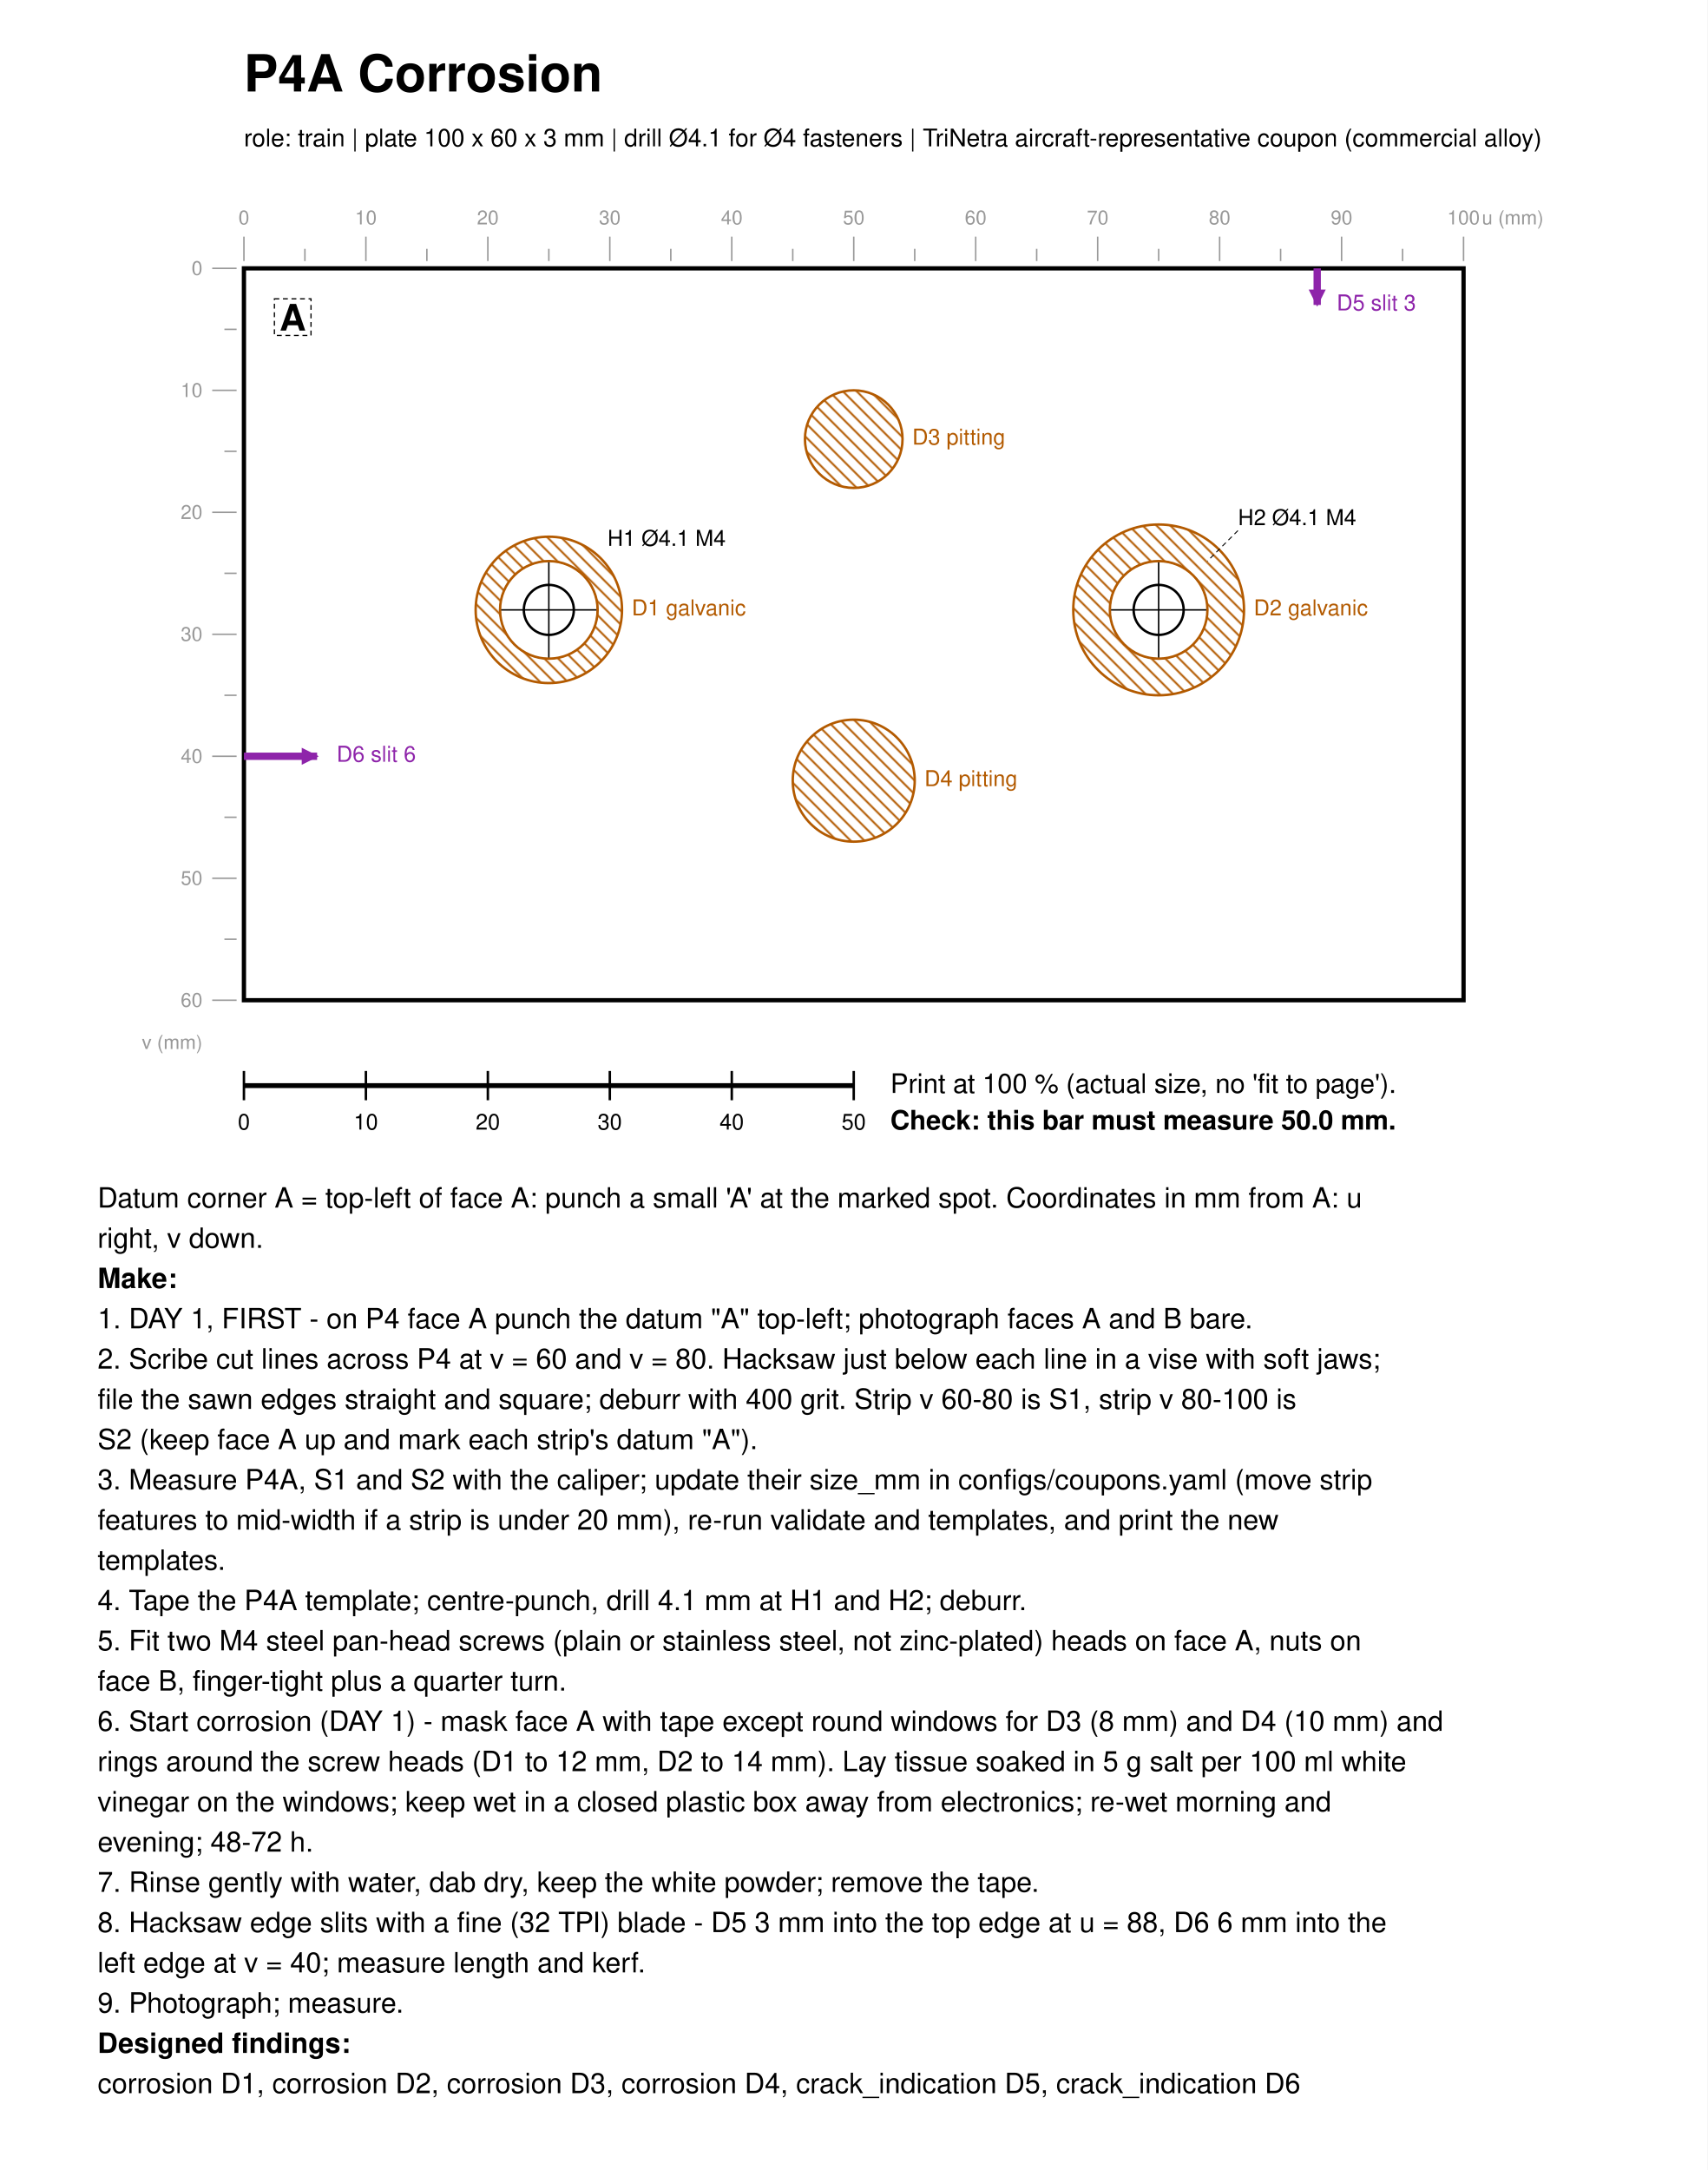
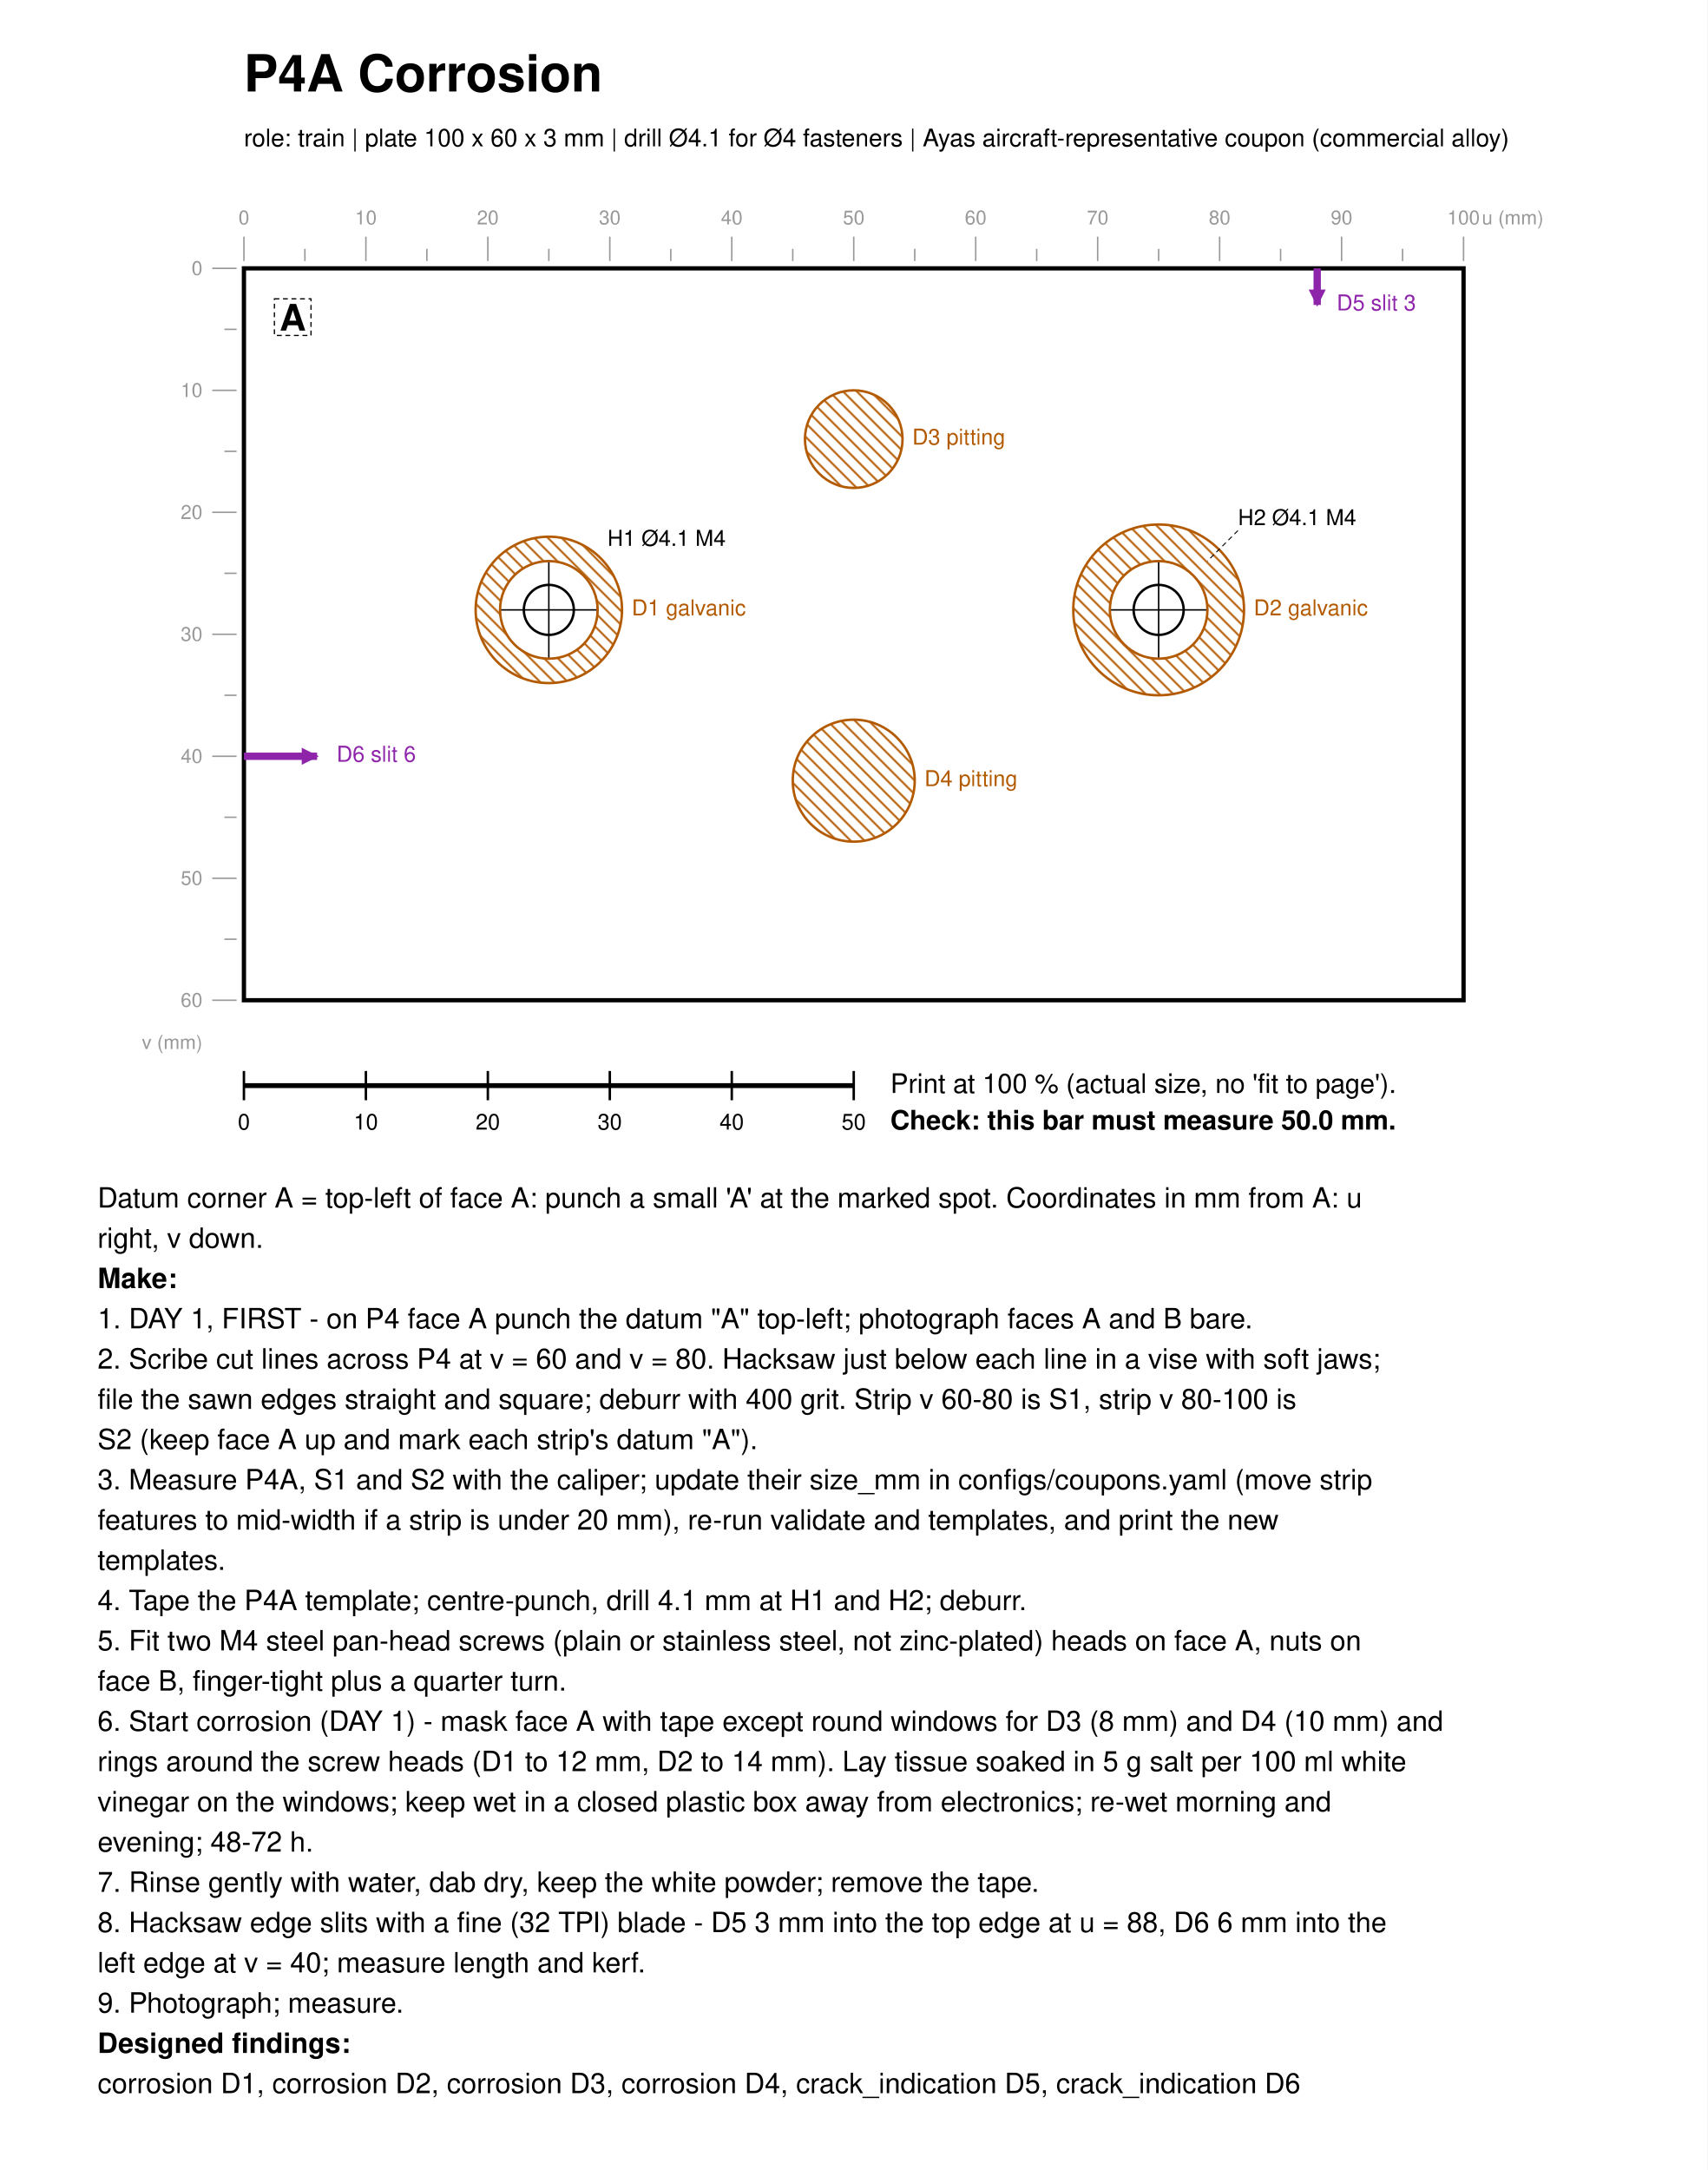
<svg xmlns="http://www.w3.org/2000/svg" width="140mm" height="177.9mm" viewBox="0 0 140 177.9" font-family="Helvetica, Arial, sans-serif">
  <defs>
    <pattern id="hatch-corrosion" patternUnits="userSpaceOnUse" width="0.8" height="0.8" patternTransform="rotate(45)">
      <path d="M0 0.4H0.8" stroke="#b35a00" stroke-width="0.15" />
    </pattern>
    <pattern id="hatch-scratch" patternUnits="userSpaceOnUse" width="0.8" height="0.8" patternTransform="rotate(0)">
      <path d="M0 0.4H0.8" stroke="#1f5fbf" stroke-width="0.15" />
    </pattern>
    <marker id="arrow" viewBox="0 0 10 10" refX="9" refY="5" markerUnits="userSpaceOnUse" markerWidth="1.4" markerHeight="1.4" orient="auto">
      <path d="M0 0L10 5L0 10z" fill="#8e24aa" />
    </marker>
  </defs>
  <rect x="0" y="0" width="140" height="177.9" fill="#ffffff" />
  <text x="20" y="7.5" font-size="4.2" fill="#000" text-anchor="start" font-weight="bold">P4A  Corrosion</text>
-   <text x="20" y="12" font-size="2" fill="#000" text-anchor="start" font-weight="normal">role: train  |  plate 100 x 60 x 3 mm  |  drill Ø4.1 for Ø4 fasteners  |  TriNetra aircraft-representative coupon (commercial alloy)</text>
+   <text x="20" y="12" font-size="2" fill="#000" text-anchor="start" font-weight="normal">role: train  |  plate 100 x 60 x 3 mm  |  drill Ø4.1 for Ø4 fasteners  |  Ayas aircraft-representative coupon (commercial alloy)</text>
  <g transform="translate(20 22)">
    <line x1="0" y1="-0.6" x2="0" y2="-2.6" stroke="#999999" stroke-width="0.12" />
    <text x="0" y="-3.6" font-size="1.6" fill="#999999" text-anchor="middle" font-weight="normal">0</text>
    <line x1="5" y1="-0.6" x2="5" y2="-1.6" stroke="#999999" stroke-width="0.12" />
    <line x1="10" y1="-0.6" x2="10" y2="-2.6" stroke="#999999" stroke-width="0.12" />
    <text x="10" y="-3.6" font-size="1.6" fill="#999999" text-anchor="middle" font-weight="normal">10</text>
    <line x1="15" y1="-0.6" x2="15" y2="-1.6" stroke="#999999" stroke-width="0.12" />
    <line x1="20" y1="-0.6" x2="20" y2="-2.6" stroke="#999999" stroke-width="0.12" />
    <text x="20" y="-3.6" font-size="1.6" fill="#999999" text-anchor="middle" font-weight="normal">20</text>
    <line x1="25" y1="-0.6" x2="25" y2="-1.6" stroke="#999999" stroke-width="0.12" />
    <line x1="30" y1="-0.6" x2="30" y2="-2.6" stroke="#999999" stroke-width="0.12" />
    <text x="30" y="-3.6" font-size="1.6" fill="#999999" text-anchor="middle" font-weight="normal">30</text>
    <line x1="35" y1="-0.6" x2="35" y2="-1.6" stroke="#999999" stroke-width="0.12" />
    <line x1="40" y1="-0.6" x2="40" y2="-2.6" stroke="#999999" stroke-width="0.12" />
    <text x="40" y="-3.6" font-size="1.6" fill="#999999" text-anchor="middle" font-weight="normal">40</text>
    <line x1="45" y1="-0.6" x2="45" y2="-1.6" stroke="#999999" stroke-width="0.12" />
    <line x1="50" y1="-0.6" x2="50" y2="-2.6" stroke="#999999" stroke-width="0.12" />
    <text x="50" y="-3.6" font-size="1.6" fill="#999999" text-anchor="middle" font-weight="normal">50</text>
    <line x1="55" y1="-0.6" x2="55" y2="-1.6" stroke="#999999" stroke-width="0.12" />
    <line x1="60" y1="-0.6" x2="60" y2="-2.6" stroke="#999999" stroke-width="0.12" />
    <text x="60" y="-3.6" font-size="1.6" fill="#999999" text-anchor="middle" font-weight="normal">60</text>
    <line x1="65" y1="-0.6" x2="65" y2="-1.6" stroke="#999999" stroke-width="0.12" />
    <line x1="70" y1="-0.6" x2="70" y2="-2.6" stroke="#999999" stroke-width="0.12" />
    <text x="70" y="-3.6" font-size="1.6" fill="#999999" text-anchor="middle" font-weight="normal">70</text>
    <line x1="75" y1="-0.6" x2="75" y2="-1.6" stroke="#999999" stroke-width="0.12" />
    <line x1="80" y1="-0.6" x2="80" y2="-2.6" stroke="#999999" stroke-width="0.12" />
    <text x="80" y="-3.6" font-size="1.6" fill="#999999" text-anchor="middle" font-weight="normal">80</text>
    <line x1="85" y1="-0.6" x2="85" y2="-1.6" stroke="#999999" stroke-width="0.12" />
    <line x1="90" y1="-0.6" x2="90" y2="-2.6" stroke="#999999" stroke-width="0.12" />
    <text x="90" y="-3.6" font-size="1.6" fill="#999999" text-anchor="middle" font-weight="normal">90</text>
    <line x1="95" y1="-0.6" x2="95" y2="-1.6" stroke="#999999" stroke-width="0.12" />
    <line x1="100" y1="-0.6" x2="100" y2="-2.6" stroke="#999999" stroke-width="0.12" />
    <text x="100" y="-3.6" font-size="1.6" fill="#999999" text-anchor="middle" font-weight="normal">100</text>
    <line x1="-0.6" y1="0" x2="-2.6" y2="0" stroke="#999999" stroke-width="0.12" />
    <text x="-3.4" y="0.55" font-size="1.6" fill="#999999" text-anchor="end" font-weight="normal">0</text>
    <line x1="-0.6" y1="5" x2="-1.6" y2="5" stroke="#999999" stroke-width="0.12" />
    <line x1="-0.6" y1="10" x2="-2.6" y2="10" stroke="#999999" stroke-width="0.12" />
    <text x="-3.4" y="10.55" font-size="1.6" fill="#999999" text-anchor="end" font-weight="normal">10</text>
    <line x1="-0.6" y1="15" x2="-1.6" y2="15" stroke="#999999" stroke-width="0.12" />
    <line x1="-0.6" y1="20" x2="-2.6" y2="20" stroke="#999999" stroke-width="0.12" />
    <text x="-3.4" y="20.55" font-size="1.6" fill="#999999" text-anchor="end" font-weight="normal">20</text>
    <line x1="-0.6" y1="25" x2="-1.6" y2="25" stroke="#999999" stroke-width="0.12" />
    <line x1="-0.6" y1="30" x2="-2.6" y2="30" stroke="#999999" stroke-width="0.12" />
    <text x="-3.4" y="30.55" font-size="1.6" fill="#999999" text-anchor="end" font-weight="normal">30</text>
    <line x1="-0.6" y1="35" x2="-1.6" y2="35" stroke="#999999" stroke-width="0.12" />
    <line x1="-0.6" y1="40" x2="-2.6" y2="40" stroke="#999999" stroke-width="0.12" />
    <text x="-3.4" y="40.55" font-size="1.6" fill="#999999" text-anchor="end" font-weight="normal">40</text>
    <line x1="-0.6" y1="45" x2="-1.6" y2="45" stroke="#999999" stroke-width="0.12" />
    <line x1="-0.6" y1="50" x2="-2.6" y2="50" stroke="#999999" stroke-width="0.12" />
    <text x="-3.4" y="50.55" font-size="1.6" fill="#999999" text-anchor="end" font-weight="normal">50</text>
    <line x1="-0.6" y1="55" x2="-1.6" y2="55" stroke="#999999" stroke-width="0.12" />
    <line x1="-0.6" y1="60" x2="-2.6" y2="60" stroke="#999999" stroke-width="0.12" />
    <text x="-3.4" y="60.55" font-size="1.6" fill="#999999" text-anchor="end" font-weight="normal">60</text>
    <text x="101.5" y="-3.6" font-size="1.6" fill="#999999" text-anchor="start" font-weight="normal">u (mm)</text>
    <text x="-3.4" y="64" font-size="1.6" fill="#999999" text-anchor="end" font-weight="normal">v (mm)</text>
    <rect x="0" y="0" width="100" height="60" fill="none" stroke="#000" stroke-width="0.35" />
    <rect x="2.5" y="2.5" width="3" height="3" fill="none" stroke="#000" stroke-width="0.1" stroke-dasharray="0.4 0.3" />
    <text x="4" y="5.1" font-size="3" fill="#000" text-anchor="middle" font-weight="bold">A</text>
    <g>
      <path d="M20.95 28H29.05M25 23.95V32.05" stroke="#000000" stroke-width="0.12" fill="none" />
      <ellipse cx="25" cy="28" rx="2.05" ry="2.05" transform="rotate(0 25 28)" fill="none" stroke="#000000" stroke-width="0.2" />
      <ellipse cx="25" cy="28" rx="4" ry="4" transform="rotate(0 25 28)" fill="none" stroke="#666666" stroke-width="0.12" stroke-dasharray="0.8 0.5" />
    </g>
    <g>
      <path d="M70.95 28H79.05M75 23.95V32.05" stroke="#000000" stroke-width="0.12" fill="none" />
      <ellipse cx="75" cy="28" rx="2.05" ry="2.05" transform="rotate(0 75 28)" fill="none" stroke="#000000" stroke-width="0.2" />
      <ellipse cx="75" cy="28" rx="4" ry="4" transform="rotate(0 75 28)" fill="none" stroke="#666666" stroke-width="0.12" stroke-dasharray="0.8 0.5" />
    </g>
    <g>
      <path d="M31 28A6 6 0 1 0 19 28A6 6 0 1 0 31 28ZM29 28A4 4 0 1 0 21 28A4 4 0 1 0 29 28Z" fill="url(#hatch-corrosion)" fill-rule="evenodd" stroke="#b35a00" stroke-width="0.2" />
    </g>
    <g>
      <path d="M82 28A7 7 0 1 0 68 28A7 7 0 1 0 82 28ZM79 28A4 4 0 1 0 71 28A4 4 0 1 0 79 28Z" fill="url(#hatch-corrosion)" fill-rule="evenodd" stroke="#b35a00" stroke-width="0.2" />
    </g>
    <g>
      <ellipse cx="50" cy="14" rx="4" ry="4" transform="rotate(0 50 14)" fill="url(#hatch-corrosion)" stroke="#b35a00" stroke-width="0.2" />
    </g>
    <g>
      <ellipse cx="50" cy="42" rx="5" ry="5" transform="rotate(0 50 42)" fill="url(#hatch-corrosion)" stroke="#b35a00" stroke-width="0.2" />
    </g>
    <g>
      <line x1="88" y1="0" x2="88" y2="3" stroke="#8e24aa" stroke-width="0.6" marker-end="url(#arrow)" />
    </g>
    <g>
      <line x1="0" y1="40" x2="6" y2="40" stroke="#8e24aa" stroke-width="0.6" marker-end="url(#arrow)" />
    </g>
    <text x="29.8" y="22.75" font-size="1.8" fill="#000" text-anchor="start" font-weight="normal">H1 Ø4.1 M4</text>
    <line x1="81.5" y1="21.5" x2="79" y2="24" stroke="#000000" stroke-width="0.08" stroke-dasharray="0.4 0.3" />
    <text x="81.5" y="21.05" font-size="1.8" fill="#000" text-anchor="start" font-weight="normal">H2 Ø4.1 M4</text>
    <text x="31.8" y="28.45" font-size="1.8" fill="#b35a00" text-anchor="start" font-weight="normal">D1 galvanic</text>
    <text x="82.8" y="28.45" font-size="1.8" fill="#b35a00" text-anchor="start" font-weight="normal">D2 galvanic</text>
    <text x="54.8" y="14.45" font-size="1.8" fill="#b35a00" text-anchor="start" font-weight="normal">D3 pitting</text>
    <text x="55.8" y="42.45" font-size="1.8" fill="#b35a00" text-anchor="start" font-weight="normal">D4 pitting</text>
    <text x="89.6" y="3.45" font-size="1.8" fill="#8e24aa" text-anchor="start" font-weight="normal">D5 slit 3</text>
    <text x="7.6" y="40.45" font-size="1.8" fill="#8e24aa" text-anchor="start" font-weight="normal">D6 slit 6</text>
    <path d="M0 67H50" stroke="#000" stroke-width="0.4" />
    <line x1="0" y1="65.8" x2="0" y2="68.2" stroke="#000" stroke-width="0.2" />
    <text x="0" y="70.6" font-size="1.8" fill="#000" text-anchor="middle" font-weight="normal">0</text>
    <line x1="10" y1="65.8" x2="10" y2="68.2" stroke="#000" stroke-width="0.2" />
    <text x="10" y="70.6" font-size="1.8" fill="#000" text-anchor="middle" font-weight="normal">10</text>
    <line x1="20" y1="65.8" x2="20" y2="68.2" stroke="#000" stroke-width="0.2" />
    <text x="20" y="70.6" font-size="1.8" fill="#000" text-anchor="middle" font-weight="normal">20</text>
    <line x1="30" y1="65.8" x2="30" y2="68.2" stroke="#000" stroke-width="0.2" />
    <text x="30" y="70.6" font-size="1.8" fill="#000" text-anchor="middle" font-weight="normal">30</text>
    <line x1="40" y1="65.8" x2="40" y2="68.2" stroke="#000" stroke-width="0.2" />
    <text x="40" y="70.6" font-size="1.8" fill="#000" text-anchor="middle" font-weight="normal">40</text>
    <line x1="50" y1="65.8" x2="50" y2="68.2" stroke="#000" stroke-width="0.2" />
    <text x="50" y="70.6" font-size="1.8" fill="#000" text-anchor="middle" font-weight="normal">50</text>
    <text x="53" y="67.6" font-size="2.2" fill="#000" text-anchor="start" font-weight="normal">Print at 100 % (actual size, no 'fit to page').</text>
    <text x="53" y="70.6" font-size="2.2" fill="#000" text-anchor="start" font-weight="bold">Check: this bar must measure 50.0 mm.</text>
  </g>
  <text x="8" y="99" font-size="2.3" fill="#000" text-anchor="start" font-weight="normal">Datum corner A = top-left of face A: punch a small 'A' at the marked spot. Coordinates in mm from A: u</text>
  <text x="8" y="102.3" font-size="2.3" fill="#000" text-anchor="start" font-weight="normal">right, v down.</text>
  <text x="8" y="105.6" font-size="2.3" fill="#000" text-anchor="start" font-weight="bold">Make:</text>
  <text x="8" y="108.9" font-size="2.3" fill="#000" text-anchor="start" font-weight="normal">1. DAY 1, FIRST - on P4 face A punch the datum "A" top-left; photograph faces A and B bare.</text>
  <text x="8" y="112.2" font-size="2.3" fill="#000" text-anchor="start" font-weight="normal">2. Scribe cut lines across P4 at v = 60 and v = 80. Hacksaw just below each line in a vise with soft jaws;</text>
  <text x="8" y="115.5" font-size="2.3" fill="#000" text-anchor="start" font-weight="normal">    file the sawn edges straight and square; deburr with 400 grit. Strip v 60-80 is S1, strip v 80-100 is</text>
  <text x="8" y="118.8" font-size="2.3" fill="#000" text-anchor="start" font-weight="normal">    S2 (keep face A up and mark each strip's datum "A").</text>
  <text x="8" y="122.1" font-size="2.3" fill="#000" text-anchor="start" font-weight="normal">3. Measure P4A, S1 and S2 with the caliper; update their size_mm in configs/coupons.yaml (move strip</text>
  <text x="8" y="125.4" font-size="2.3" fill="#000" text-anchor="start" font-weight="normal">    features to mid-width if a strip is under 20 mm), re-run validate and templates, and print the new</text>
  <text x="8" y="128.7" font-size="2.3" fill="#000" text-anchor="start" font-weight="normal">    templates.</text>
  <text x="8" y="132" font-size="2.3" fill="#000" text-anchor="start" font-weight="normal">4. Tape the P4A template; centre-punch, drill 4.1 mm at H1 and H2; deburr.</text>
  <text x="8" y="135.3" font-size="2.3" fill="#000" text-anchor="start" font-weight="normal">5. Fit two M4 steel pan-head screws (plain or stainless steel, not zinc-plated) heads on face A, nuts on</text>
  <text x="8" y="138.6" font-size="2.3" fill="#000" text-anchor="start" font-weight="normal">    face B, finger-tight plus a quarter turn.</text>
  <text x="8" y="141.9" font-size="2.3" fill="#000" text-anchor="start" font-weight="normal">6. Start corrosion (DAY 1) - mask face A with tape except round windows for D3 (8 mm) and D4 (10 mm) and</text>
  <text x="8" y="145.2" font-size="2.3" fill="#000" text-anchor="start" font-weight="normal">    rings around the screw heads (D1 to 12 mm, D2 to 14 mm). Lay tissue soaked in 5 g salt per 100 ml white</text>
  <text x="8" y="148.5" font-size="2.3" fill="#000" text-anchor="start" font-weight="normal">    vinegar on the windows; keep wet in a closed plastic box away from electronics; re-wet morning and</text>
  <text x="8" y="151.8" font-size="2.3" fill="#000" text-anchor="start" font-weight="normal">    evening; 48-72 h.</text>
  <text x="8" y="155.1" font-size="2.3" fill="#000" text-anchor="start" font-weight="normal">7. Rinse gently with water, dab dry, keep the white powder; remove the tape.</text>
  <text x="8" y="158.4" font-size="2.3" fill="#000" text-anchor="start" font-weight="normal">8. Hacksaw edge slits with a fine (32 TPI) blade - D5 3 mm into the top edge at u = 88, D6 6 mm into the</text>
  <text x="8" y="161.7" font-size="2.3" fill="#000" text-anchor="start" font-weight="normal">    left edge at v = 40; measure length and kerf.</text>
  <text x="8" y="165" font-size="2.3" fill="#000" text-anchor="start" font-weight="normal">9. Photograph; measure.</text>
  <text x="8" y="168.3" font-size="2.3" fill="#000" text-anchor="start" font-weight="bold">Designed findings:</text>
  <text x="8" y="171.6" font-size="2.3" fill="#000" text-anchor="start" font-weight="normal">corrosion D1, corrosion D2, corrosion D3, corrosion D4, crack_indication D5, crack_indication D6</text>
</svg>
